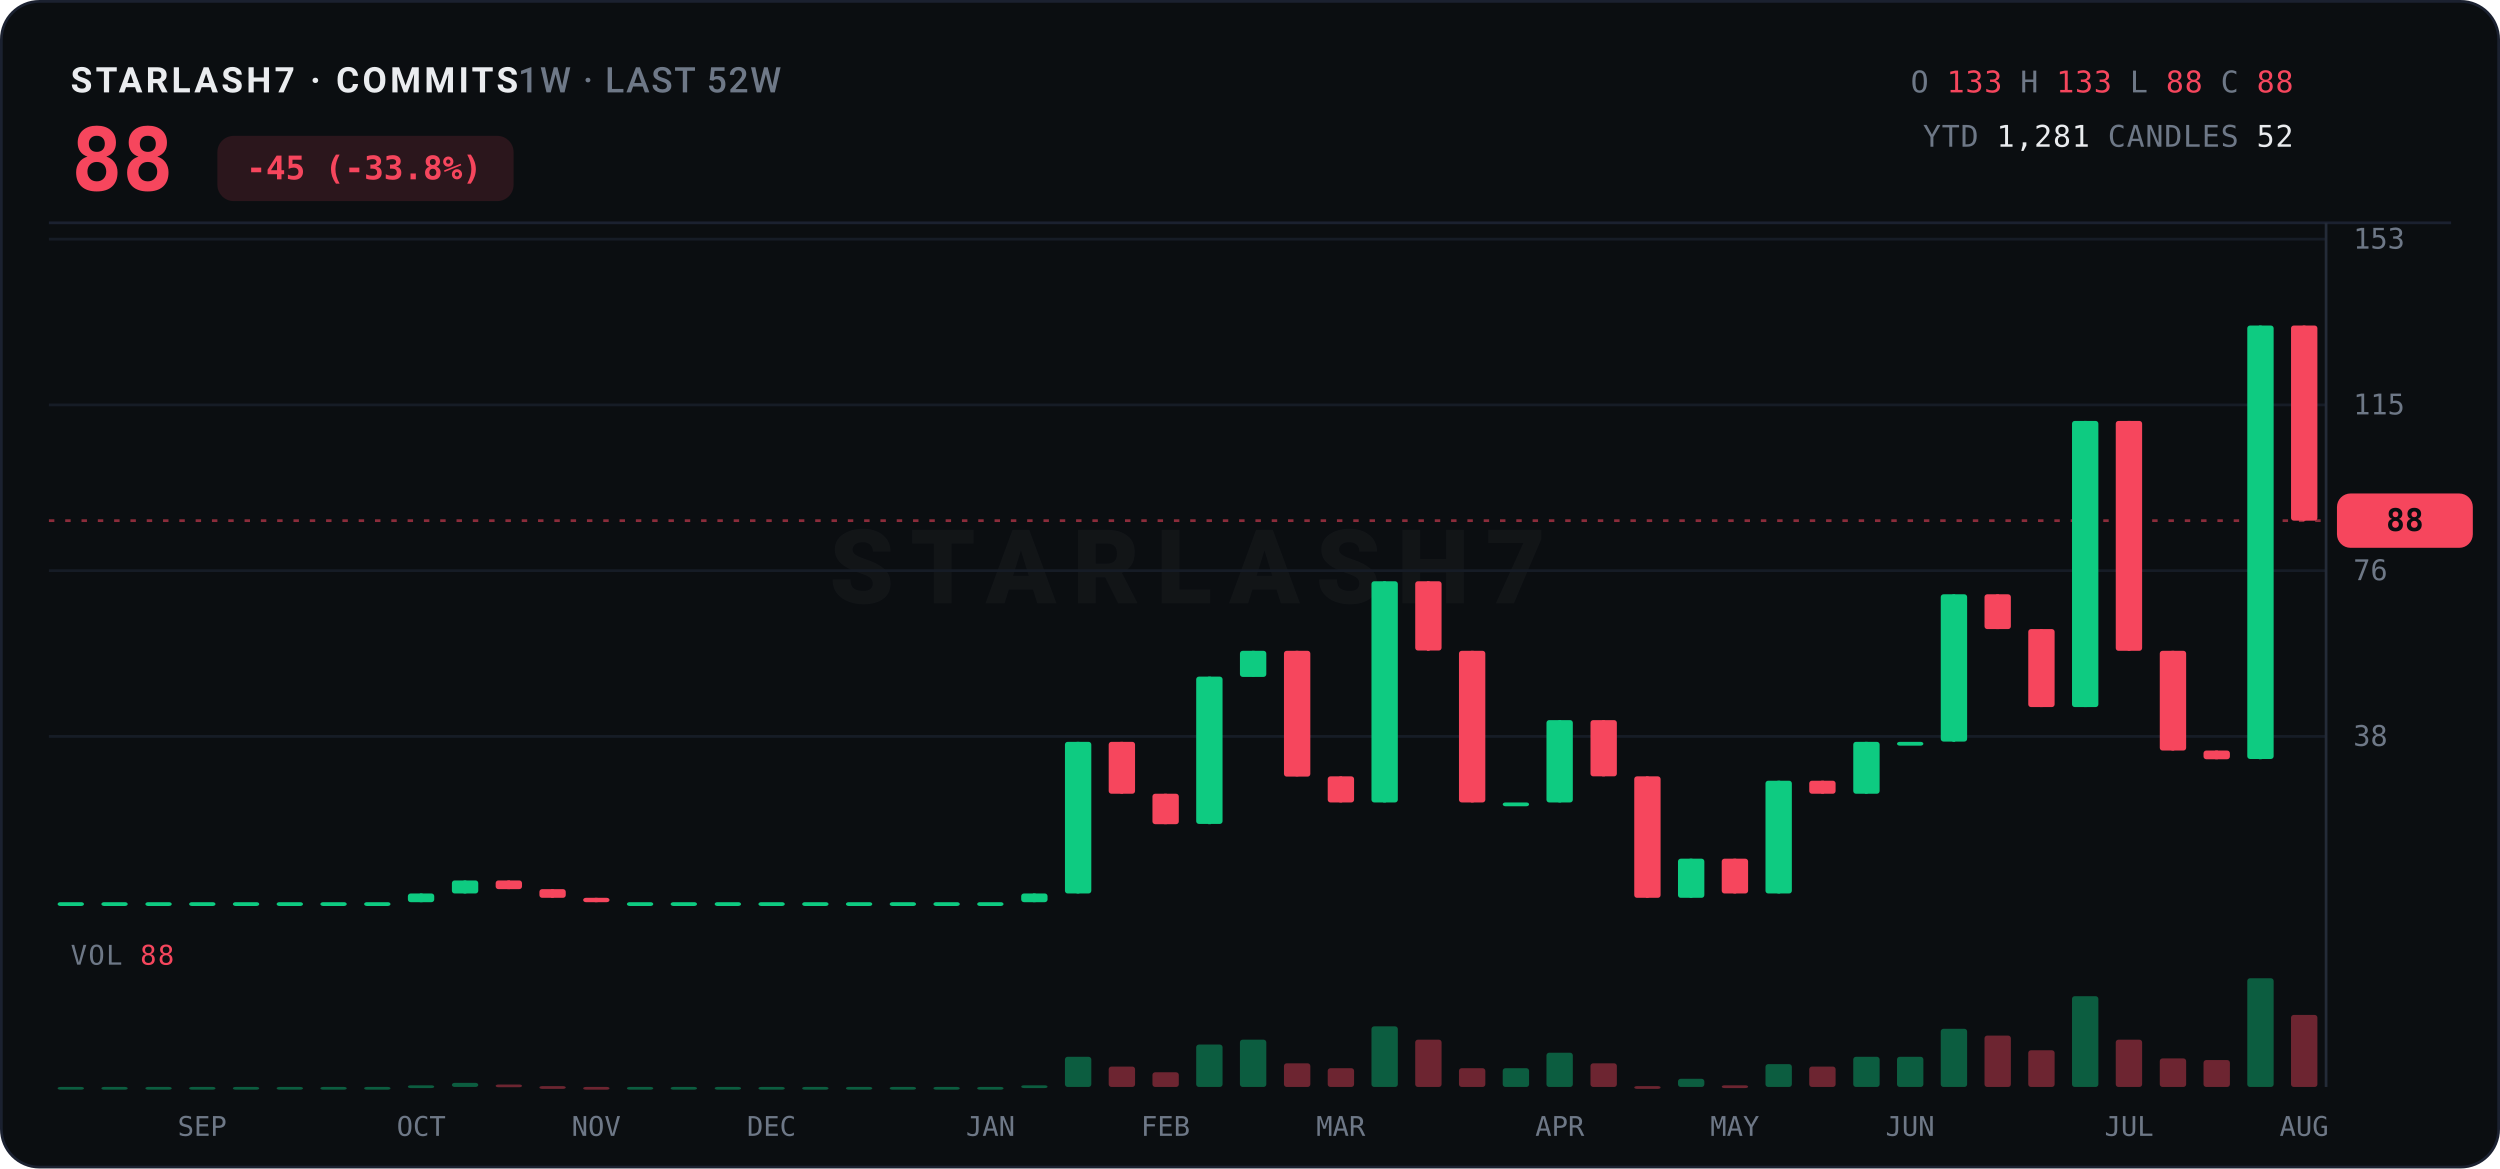
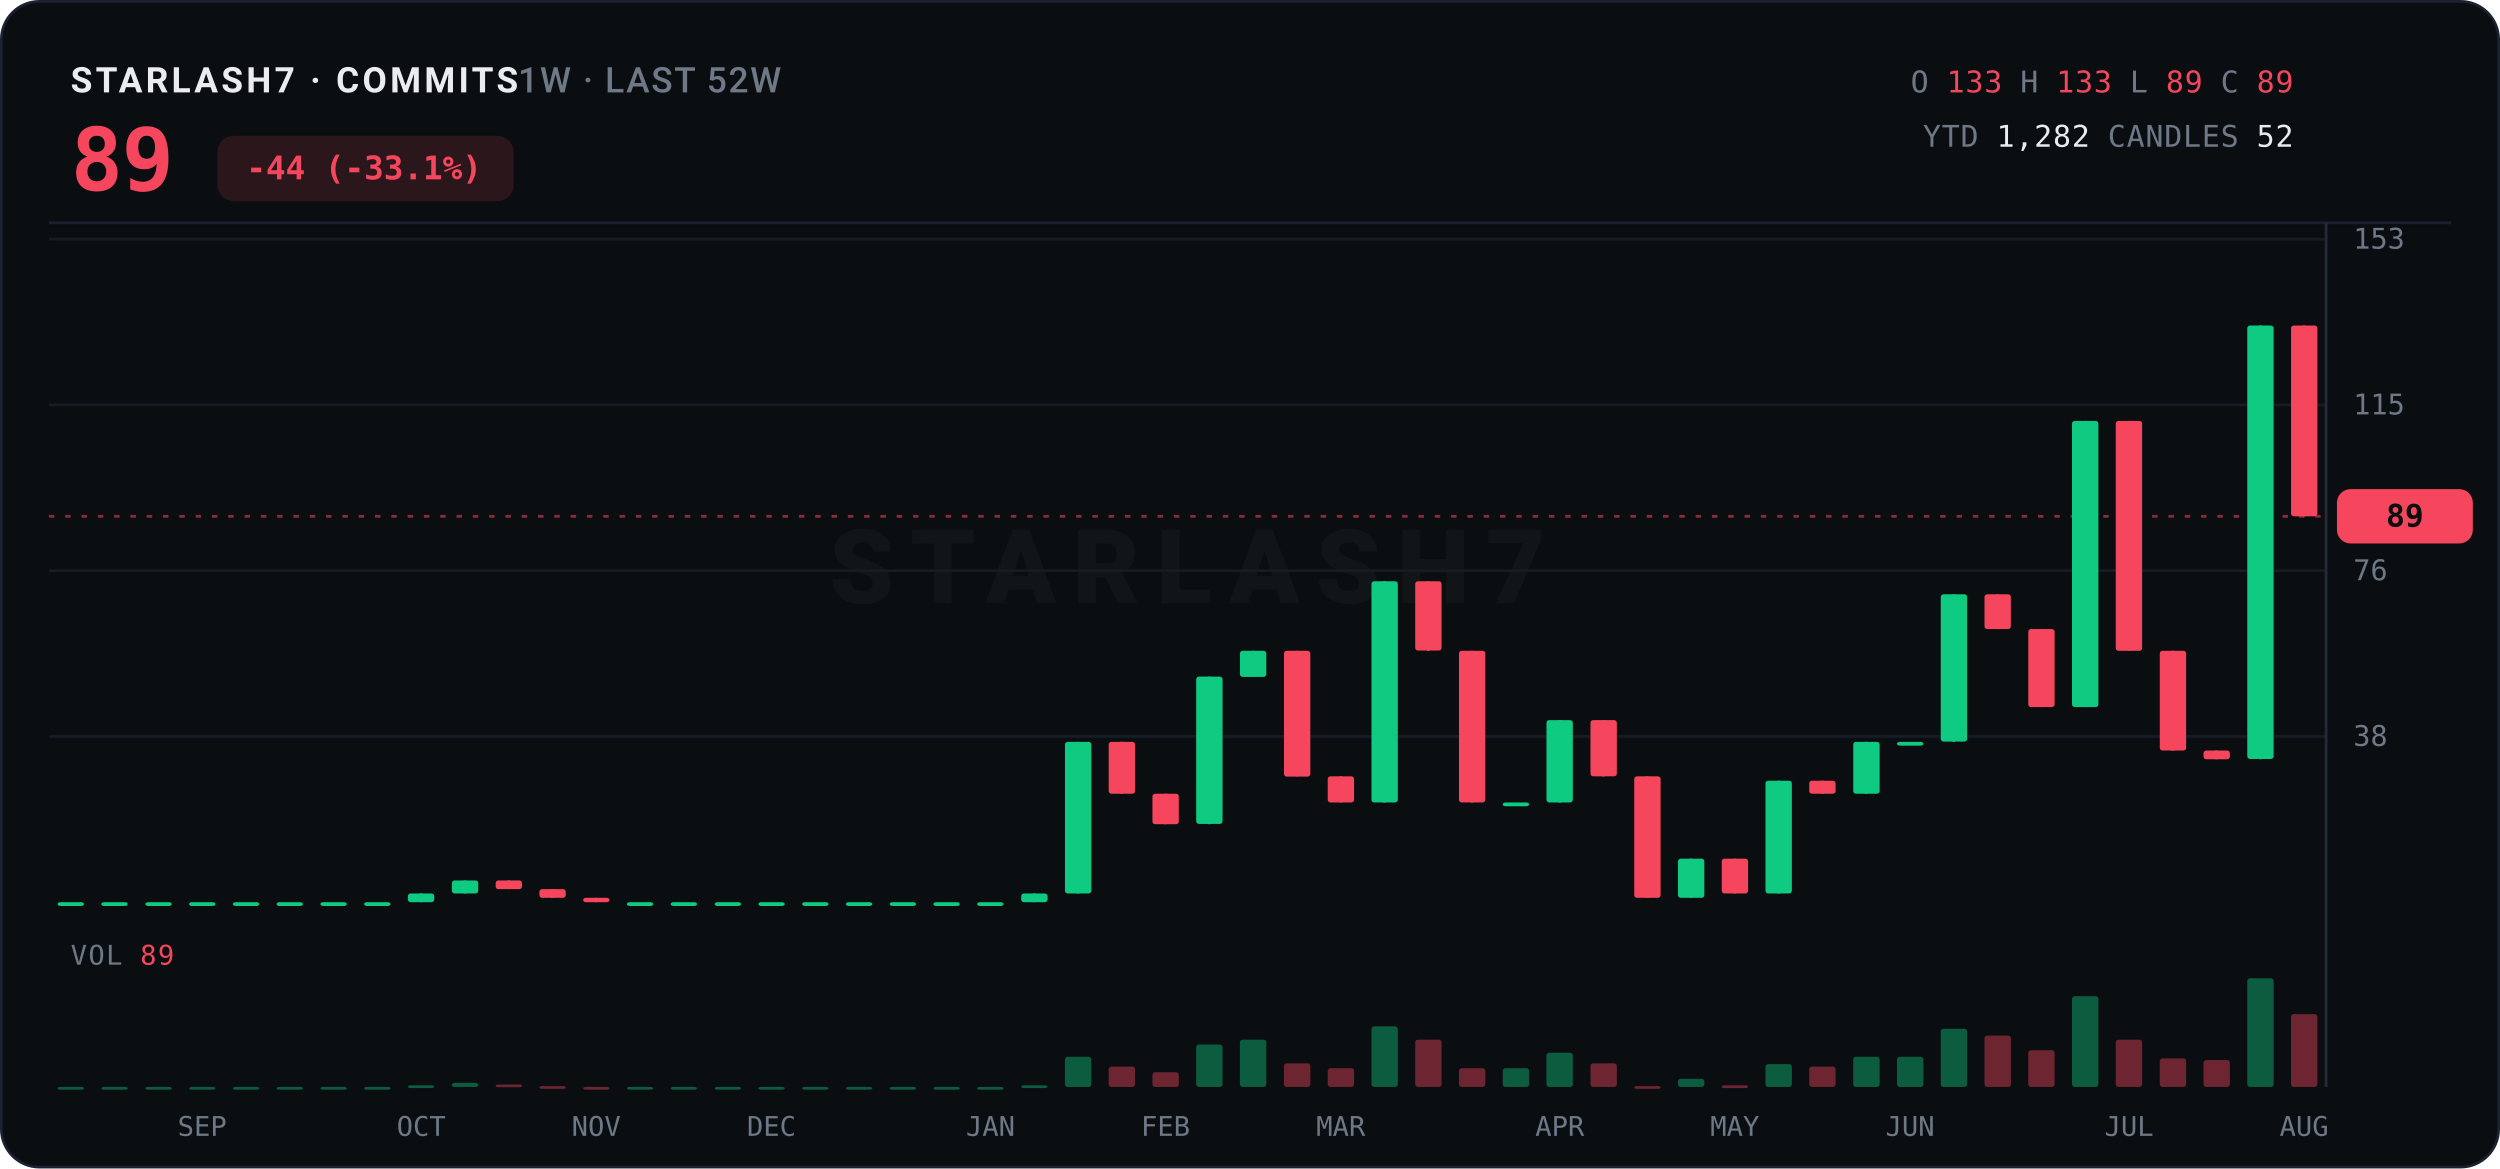
<svg xmlns="http://www.w3.org/2000/svg" width="920" height="430" viewBox="0 0 920 430">
  <rect x="0.5" y="0.5" width="919" height="429" rx="14" fill="#0B0E11" stroke="#1B2130" />
  <text x="26" y="34" font-family="ui-sans-serif,system-ui,-apple-system,'Segoe UI',Roboto,sans-serif" font-size="13" font-weight="700" letter-spacing="1.2" fill="#EAECEF">STARLASH7 · COMMITS<tspan fill="#6E7887" font-weight="500" letter-spacing="0.6">  1W · LAST 52W</tspan>
  </text>
-   <text x="26" y="70" font-family="ui-monospace,'SF Mono',SFMono-Regular,Menlo,Consolas,monospace" font-size="32" font-weight="800" fill="#F6465D" letter-spacing="-0.5">88</text>
+   <text x="26" y="70" font-family="ui-monospace,'SF Mono',SFMono-Regular,Menlo,Consolas,monospace" font-size="32" font-weight="800" fill="#F6465D" letter-spacing="-0.5">89</text>
  <rect x="80" y="50" width="109" height="24" rx="6" fill="#F6465D" opacity="0.14" />
-   <text x="134" y="66" text-anchor="middle" font-family="ui-monospace,'SF Mono',SFMono-Regular,Menlo,Consolas,monospace" font-size="12" font-weight="700" fill="#F6465D">-45 (-33.8%)</text>
+   <text x="134" y="66" text-anchor="middle" font-family="ui-monospace,'SF Mono',SFMono-Regular,Menlo,Consolas,monospace" font-size="12" font-weight="700" fill="#F6465D">-44 (-33.1%)</text>
  <text x="844" y="34" text-anchor="end" font-family="ui-monospace,'SF Mono',SFMono-Regular,Menlo,Consolas,monospace" font-size="11" letter-spacing="0.3">
    <tspan fill="#6E7887">O</tspan>
    <tspan fill="#F6465D">133</tspan>
    <tspan fill="#6E7887">H</tspan>
    <tspan fill="#F6465D">133</tspan>
    <tspan fill="#6E7887">L</tspan>
-     <tspan fill="#F6465D">88</tspan>
+     <tspan fill="#F6465D">89</tspan>
    <tspan fill="#6E7887">C</tspan>
-     <tspan fill="#F6465D">88</tspan>
+     <tspan fill="#F6465D">89</tspan>
  </text>
  <text x="844" y="54" text-anchor="end" font-family="ui-monospace,'SF Mono',SFMono-Regular,Menlo,Consolas,monospace" font-size="11" letter-spacing="0.3">
    <tspan fill="#6E7887">YTD</tspan>
-     <tspan fill="#EAECEF">1,281</tspan>
+     <tspan fill="#EAECEF">1,282</tspan>
    <tspan fill="#6E7887">CANDLES</tspan>
    <tspan fill="#EAECEF">52</tspan>
  </text>
  <line x1="18" y1="82" x2="902" y2="82" stroke="#1B2130" stroke-width="1" />
  <text x="437.0" y="222.0" text-anchor="middle" font-family="ui-sans-serif,system-ui,-apple-system,'Segoe UI',Roboto,sans-serif" font-size="38" font-weight="800" letter-spacing="6" fill="#EAECEF" opacity="0.035">STARLASH7</text>
  <line x1="18" y1="271.0" x2="856" y2="271.0" stroke="#161C26" stroke-width="1" />
  <text x="866" y="274.5" font-family="ui-monospace,'SF Mono',SFMono-Regular,Menlo,Consolas,monospace" font-size="10.5" fill="#6E7887">38</text>
  <line x1="18" y1="210.0" x2="856" y2="210.0" stroke="#161C26" stroke-width="1" />
  <text x="866" y="213.5" font-family="ui-monospace,'SF Mono',SFMono-Regular,Menlo,Consolas,monospace" font-size="10.5" fill="#6E7887">76</text>
  <line x1="18" y1="149.0" x2="856" y2="149.0" stroke="#161C26" stroke-width="1" />
  <text x="866" y="152.5" font-family="ui-monospace,'SF Mono',SFMono-Regular,Menlo,Consolas,monospace" font-size="10.5" fill="#6E7887">115</text>
  <line x1="18" y1="88.0" x2="856" y2="88.0" stroke="#161C26" stroke-width="1" />
  <text x="866" y="91.5" font-family="ui-monospace,'SF Mono',SFMono-Regular,Menlo,Consolas,monospace" font-size="10.5" fill="#6E7887">153</text>
  <line x1="856" y1="82" x2="856" y2="400" stroke="#242B38" stroke-width="1" />
-   <line x1="18" y1="191.6" x2="856" y2="191.6" stroke="#F6465D" stroke-width="1" stroke-dasharray="2 4" opacity="0.55" />
-   <rect x="860" y="181.6" width="50" height="20" rx="5" fill="#F6465D" />
-   <text x="885.0" y="195.4" text-anchor="middle" font-family="ui-monospace,'SF Mono',SFMono-Regular,Menlo,Consolas,monospace" font-size="11.5" font-weight="800" fill="#0B0E11">88</text>
+   <line x1="18" y1="190.0" x2="856" y2="190.0" stroke="#F6465D" stroke-width="1" stroke-dasharray="2 4" opacity="0.55" />
+   <rect x="860" y="180.0" width="50" height="20" rx="5" fill="#F6465D" />
+   <text x="885.0" y="193.8" text-anchor="middle" font-family="ui-monospace,'SF Mono',SFMono-Regular,Menlo,Consolas,monospace" font-size="11.5" font-weight="800" fill="#0B0E11">89</text>
  <line x1="26.1" y1="332.0" x2="26.1" y2="332.0" stroke="#0ECB81" stroke-width="1" />
  <rect x="21.2" y="332.0" width="9.7" height="1.4" rx="1" fill="#0ECB81" />
  <line x1="42.2" y1="332.0" x2="42.2" y2="332.0" stroke="#0ECB81" stroke-width="1" />
  <rect x="37.3" y="332.0" width="9.7" height="1.4" rx="1" fill="#0ECB81" />
  <line x1="58.3" y1="332.0" x2="58.3" y2="332.0" stroke="#0ECB81" stroke-width="1" />
  <rect x="53.5" y="332.0" width="9.7" height="1.4" rx="1" fill="#0ECB81" />
  <line x1="74.4" y1="332.0" x2="74.4" y2="332.0" stroke="#0ECB81" stroke-width="1" />
  <rect x="69.6" y="332.0" width="9.7" height="1.4" rx="1" fill="#0ECB81" />
  <line x1="90.5" y1="332.0" x2="90.5" y2="332.0" stroke="#0ECB81" stroke-width="1" />
  <rect x="85.7" y="332.0" width="9.7" height="1.4" rx="1" fill="#0ECB81" />
  <line x1="106.6" y1="332.0" x2="106.6" y2="332.0" stroke="#0ECB81" stroke-width="1" />
  <rect x="101.8" y="332.0" width="9.7" height="1.4" rx="1" fill="#0ECB81" />
  <line x1="122.8" y1="332.0" x2="122.8" y2="332.0" stroke="#0ECB81" stroke-width="1" />
  <rect x="117.9" y="332.0" width="9.7" height="1.4" rx="1" fill="#0ECB81" />
  <line x1="138.9" y1="332.0" x2="138.9" y2="332.0" stroke="#0ECB81" stroke-width="1" />
  <rect x="134.0" y="332.0" width="9.7" height="1.4" rx="1" fill="#0ECB81" />
  <line x1="155.0" y1="328.8" x2="155.0" y2="332.0" stroke="#0ECB81" stroke-width="1" />
  <rect x="150.1" y="328.8" width="9.7" height="3.2" rx="1" fill="#0ECB81" />
  <line x1="171.1" y1="324.0" x2="171.1" y2="328.8" stroke="#0ECB81" stroke-width="1" />
  <rect x="166.3" y="324.0" width="9.7" height="4.8" rx="1" fill="#0ECB81" />
  <line x1="187.2" y1="324.0" x2="187.2" y2="327.2" stroke="#F6465D" stroke-width="1" />
  <rect x="182.4" y="324.0" width="9.7" height="3.2" rx="1" fill="#F6465D" />
  <line x1="203.3" y1="327.2" x2="203.3" y2="330.4" stroke="#F6465D" stroke-width="1" />
  <rect x="198.5" y="327.2" width="9.7" height="3.2" rx="1" fill="#F6465D" />
  <line x1="219.4" y1="330.4" x2="219.4" y2="332.0" stroke="#F6465D" stroke-width="1" />
  <rect x="214.6" y="330.4" width="9.7" height="1.6" rx="1" fill="#F6465D" />
  <line x1="235.6" y1="332.0" x2="235.6" y2="332.0" stroke="#0ECB81" stroke-width="1" />
  <rect x="230.7" y="332.0" width="9.7" height="1.4" rx="1" fill="#0ECB81" />
  <line x1="251.7" y1="332.0" x2="251.7" y2="332.0" stroke="#0ECB81" stroke-width="1" />
  <rect x="246.8" y="332.0" width="9.7" height="1.4" rx="1" fill="#0ECB81" />
  <line x1="267.8" y1="332.0" x2="267.8" y2="332.0" stroke="#0ECB81" stroke-width="1" />
  <rect x="263.0" y="332.0" width="9.7" height="1.4" rx="1" fill="#0ECB81" />
  <line x1="283.9" y1="332.0" x2="283.9" y2="332.0" stroke="#0ECB81" stroke-width="1" />
  <rect x="279.1" y="332.0" width="9.7" height="1.4" rx="1" fill="#0ECB81" />
  <line x1="300.0" y1="332.0" x2="300.0" y2="332.0" stroke="#0ECB81" stroke-width="1" />
  <rect x="295.2" y="332.0" width="9.7" height="1.4" rx="1" fill="#0ECB81" />
  <line x1="316.1" y1="332.0" x2="316.1" y2="332.0" stroke="#0ECB81" stroke-width="1" />
  <rect x="311.3" y="332.0" width="9.7" height="1.4" rx="1" fill="#0ECB81" />
  <line x1="332.3" y1="332.0" x2="332.3" y2="332.0" stroke="#0ECB81" stroke-width="1" />
  <rect x="327.4" y="332.0" width="9.7" height="1.4" rx="1" fill="#0ECB81" />
  <line x1="348.4" y1="332.0" x2="348.4" y2="332.0" stroke="#0ECB81" stroke-width="1" />
  <rect x="343.5" y="332.0" width="9.7" height="1.4" rx="1" fill="#0ECB81" />
  <line x1="364.5" y1="332.0" x2="364.5" y2="332.0" stroke="#0ECB81" stroke-width="1" />
  <rect x="359.6" y="332.0" width="9.7" height="1.4" rx="1" fill="#0ECB81" />
  <line x1="380.6" y1="328.8" x2="380.6" y2="332.0" stroke="#0ECB81" stroke-width="1" />
  <rect x="375.8" y="328.8" width="9.7" height="3.2" rx="1" fill="#0ECB81" />
  <line x1="396.7" y1="273.0" x2="396.7" y2="328.8" stroke="#0ECB81" stroke-width="1" />
  <rect x="391.9" y="273.0" width="9.7" height="55.8" rx="1" fill="#0ECB81" />
  <line x1="412.8" y1="273.0" x2="412.8" y2="292.1" stroke="#F6465D" stroke-width="1" />
  <rect x="408.0" y="273.0" width="9.7" height="19.1" rx="1" fill="#F6465D" />
  <line x1="428.9" y1="292.1" x2="428.9" y2="303.3" stroke="#F6465D" stroke-width="1" />
  <rect x="424.1" y="292.1" width="9.7" height="11.2" rx="1" fill="#F6465D" />
  <line x1="445.1" y1="249.0" x2="445.1" y2="303.3" stroke="#0ECB81" stroke-width="1" />
  <rect x="440.2" y="249.0" width="9.7" height="54.2" rx="1" fill="#0ECB81" />
  <line x1="461.2" y1="239.5" x2="461.2" y2="249.0" stroke="#0ECB81" stroke-width="1" />
  <rect x="456.3" y="239.5" width="9.7" height="9.6" rx="1" fill="#0ECB81" />
  <line x1="477.3" y1="239.5" x2="477.3" y2="285.7" stroke="#F6465D" stroke-width="1" />
  <rect x="472.5" y="239.5" width="9.7" height="46.3" rx="1" fill="#F6465D" />
  <line x1="493.4" y1="285.7" x2="493.4" y2="295.3" stroke="#F6465D" stroke-width="1" />
  <rect x="488.6" y="285.7" width="9.7" height="9.6" rx="1" fill="#F6465D" />
  <line x1="509.5" y1="213.9" x2="509.5" y2="295.3" stroke="#0ECB81" stroke-width="1" />
  <rect x="504.7" y="213.9" width="9.7" height="81.4" rx="1" fill="#0ECB81" />
  <line x1="525.6" y1="213.9" x2="525.6" y2="239.5" stroke="#F6465D" stroke-width="1" />
  <rect x="520.8" y="213.9" width="9.7" height="25.5" rx="1" fill="#F6465D" />
  <line x1="541.8" y1="239.5" x2="541.8" y2="295.3" stroke="#F6465D" stroke-width="1" />
  <rect x="536.9" y="239.5" width="9.7" height="55.8" rx="1" fill="#F6465D" />
  <line x1="557.9" y1="295.3" x2="557.9" y2="295.3" stroke="#0ECB81" stroke-width="1" />
  <rect x="553.0" y="295.3" width="9.7" height="1.4" rx="1" fill="#0ECB81" />
  <line x1="574.0" y1="265.0" x2="574.0" y2="295.3" stroke="#0ECB81" stroke-width="1" />
  <rect x="569.1" y="265.0" width="9.7" height="30.3" rx="1" fill="#0ECB81" />
  <line x1="590.1" y1="265.0" x2="590.1" y2="285.7" stroke="#F6465D" stroke-width="1" />
  <rect x="585.3" y="265.0" width="9.7" height="20.7" rx="1" fill="#F6465D" />
  <line x1="606.2" y1="285.7" x2="606.2" y2="330.4" stroke="#F6465D" stroke-width="1" />
  <rect x="601.4" y="285.7" width="9.7" height="44.7" rx="1" fill="#F6465D" />
  <line x1="622.3" y1="316.0" x2="622.3" y2="330.4" stroke="#0ECB81" stroke-width="1" />
  <rect x="617.5" y="316.0" width="9.7" height="14.4" rx="1" fill="#0ECB81" />
  <line x1="638.4" y1="316.0" x2="638.4" y2="328.8" stroke="#F6465D" stroke-width="1" />
  <rect x="633.6" y="316.0" width="9.7" height="12.8" rx="1" fill="#F6465D" />
  <line x1="654.6" y1="287.3" x2="654.6" y2="328.8" stroke="#0ECB81" stroke-width="1" />
  <rect x="649.7" y="287.3" width="9.7" height="41.5" rx="1" fill="#0ECB81" />
  <line x1="670.7" y1="287.3" x2="670.7" y2="292.1" stroke="#F6465D" stroke-width="1" />
  <rect x="665.8" y="287.3" width="9.7" height="4.8" rx="1" fill="#F6465D" />
  <line x1="686.8" y1="273.0" x2="686.8" y2="292.1" stroke="#0ECB81" stroke-width="1" />
  <rect x="682.0" y="273.0" width="9.7" height="19.1" rx="1" fill="#0ECB81" />
  <line x1="702.9" y1="273.0" x2="702.9" y2="273.0" stroke="#0ECB81" stroke-width="1" />
  <rect x="698.1" y="273.0" width="9.7" height="1.4" rx="1" fill="#0ECB81" />
  <line x1="719.0" y1="218.7" x2="719.0" y2="273.0" stroke="#0ECB81" stroke-width="1" />
  <rect x="714.2" y="218.7" width="9.7" height="54.2" rx="1" fill="#0ECB81" />
  <line x1="735.1" y1="218.7" x2="735.1" y2="231.5" stroke="#F6465D" stroke-width="1" />
  <rect x="730.3" y="218.7" width="9.7" height="12.8" rx="1" fill="#F6465D" />
  <line x1="751.2" y1="231.5" x2="751.2" y2="260.2" stroke="#F6465D" stroke-width="1" />
  <rect x="746.4" y="231.5" width="9.7" height="28.7" rx="1" fill="#F6465D" />
  <line x1="767.4" y1="154.9" x2="767.4" y2="260.2" stroke="#0ECB81" stroke-width="1" />
  <rect x="762.5" y="154.9" width="9.7" height="105.3" rx="1" fill="#0ECB81" />
  <line x1="783.5" y1="154.9" x2="783.5" y2="239.5" stroke="#F6465D" stroke-width="1" />
  <rect x="778.6" y="154.9" width="9.7" height="84.6" rx="1" fill="#F6465D" />
  <line x1="799.6" y1="239.5" x2="799.6" y2="276.2" stroke="#F6465D" stroke-width="1" />
  <rect x="794.8" y="239.5" width="9.7" height="36.7" rx="1" fill="#F6465D" />
  <line x1="815.7" y1="276.2" x2="815.7" y2="279.4" stroke="#F6465D" stroke-width="1" />
  <rect x="810.9" y="276.2" width="9.7" height="3.2" rx="1" fill="#F6465D" />
  <line x1="831.8" y1="119.8" x2="831.8" y2="279.4" stroke="#0ECB81" stroke-width="1" />
  <rect x="827.0" y="119.8" width="9.7" height="159.5" rx="1" fill="#0ECB81" />
-   <line x1="847.9" y1="119.8" x2="847.9" y2="191.6" stroke="#F6465D" stroke-width="1" />
-   <rect x="843.1" y="119.8" width="9.7" height="71.8" rx="1" fill="#F6465D" />
-   <text x="26" y="355" font-family="ui-monospace,'SF Mono',SFMono-Regular,Menlo,Consolas,monospace" font-size="10" letter-spacing="0.5" fill="#6E7887">VOL <tspan fill="#F6465D">88</tspan>
+   <line x1="847.9" y1="119.8" x2="847.9" y2="190.0" stroke="#F6465D" stroke-width="1" />
+   <rect x="843.1" y="119.8" width="9.7" height="70.2" rx="1" fill="#F6465D" />
+   <text x="26" y="355" font-family="ui-monospace,'SF Mono',SFMono-Regular,Menlo,Consolas,monospace" font-size="10" letter-spacing="0.5" fill="#6E7887">VOL <tspan fill="#F6465D">89</tspan>
  </text>
  <rect x="21.2" y="400.0" width="9.7" height="1.0" rx="1" fill="#0ECB81" opacity="0.42" />
  <rect x="37.3" y="400.0" width="9.7" height="1.0" rx="1" fill="#0ECB81" opacity="0.42" />
  <rect x="53.5" y="400.0" width="9.7" height="1.0" rx="1" fill="#0ECB81" opacity="0.42" />
  <rect x="69.6" y="400.0" width="9.7" height="1.0" rx="1" fill="#0ECB81" opacity="0.42" />
  <rect x="85.7" y="400.0" width="9.7" height="1.0" rx="1" fill="#0ECB81" opacity="0.42" />
  <rect x="101.8" y="400.0" width="9.7" height="1.0" rx="1" fill="#0ECB81" opacity="0.42" />
  <rect x="117.9" y="400.0" width="9.7" height="1.0" rx="1" fill="#0ECB81" opacity="0.42" />
  <rect x="134.0" y="400.0" width="9.7" height="1.0" rx="1" fill="#0ECB81" opacity="0.42" />
  <rect x="150.1" y="399.4" width="9.7" height="1.0" rx="1" fill="#0ECB81" opacity="0.42" />
  <rect x="166.3" y="398.5" width="9.7" height="1.5" rx="1" fill="#0ECB81" opacity="0.42" />
  <rect x="182.4" y="399.1" width="9.7" height="1.0" rx="1" fill="#F6465D" opacity="0.42" />
  <rect x="198.5" y="399.7" width="9.7" height="1.0" rx="1" fill="#F6465D" opacity="0.42" />
  <rect x="214.6" y="400.0" width="9.7" height="1.0" rx="1" fill="#F6465D" opacity="0.42" />
  <rect x="230.7" y="400.0" width="9.7" height="1.0" rx="1" fill="#0ECB81" opacity="0.42" />
  <rect x="246.8" y="400.0" width="9.7" height="1.0" rx="1" fill="#0ECB81" opacity="0.42" />
  <rect x="263.0" y="400.0" width="9.7" height="1.0" rx="1" fill="#0ECB81" opacity="0.42" />
  <rect x="279.1" y="400.0" width="9.7" height="1.0" rx="1" fill="#0ECB81" opacity="0.42" />
  <rect x="295.2" y="400.0" width="9.7" height="1.0" rx="1" fill="#0ECB81" opacity="0.42" />
  <rect x="311.3" y="400.0" width="9.7" height="1.0" rx="1" fill="#0ECB81" opacity="0.42" />
  <rect x="327.4" y="400.0" width="9.7" height="1.0" rx="1" fill="#0ECB81" opacity="0.42" />
  <rect x="343.5" y="400.0" width="9.7" height="1.0" rx="1" fill="#0ECB81" opacity="0.42" />
  <rect x="359.6" y="400.0" width="9.7" height="1.0" rx="1" fill="#0ECB81" opacity="0.42" />
  <rect x="375.8" y="399.4" width="9.7" height="1.0" rx="1" fill="#0ECB81" opacity="0.42" />
  <rect x="391.9" y="388.9" width="9.7" height="11.1" rx="1" fill="#0ECB81" opacity="0.42" />
  <rect x="408.0" y="392.5" width="9.7" height="7.5" rx="1" fill="#F6465D" opacity="0.42" />
  <rect x="424.1" y="394.6" width="9.7" height="5.4" rx="1" fill="#F6465D" opacity="0.42" />
  <rect x="440.2" y="384.4" width="9.7" height="15.6" rx="1" fill="#0ECB81" opacity="0.42" />
  <rect x="456.3" y="382.6" width="9.7" height="17.4" rx="1" fill="#0ECB81" opacity="0.42" />
  <rect x="472.5" y="391.3" width="9.7" height="8.7" rx="1" fill="#F6465D" opacity="0.42" />
  <rect x="488.6" y="393.1" width="9.7" height="6.9" rx="1" fill="#F6465D" opacity="0.42" />
  <rect x="504.7" y="377.7" width="9.7" height="22.3" rx="1" fill="#0ECB81" opacity="0.42" />
  <rect x="520.8" y="382.6" width="9.7" height="17.4" rx="1" fill="#F6465D" opacity="0.42" />
  <rect x="536.9" y="393.1" width="9.7" height="6.9" rx="1" fill="#F6465D" opacity="0.42" />
  <rect x="553.0" y="393.1" width="9.7" height="6.9" rx="1" fill="#0ECB81" opacity="0.42" />
  <rect x="569.1" y="387.4" width="9.7" height="12.6" rx="1" fill="#0ECB81" opacity="0.42" />
  <rect x="585.3" y="391.3" width="9.7" height="8.7" rx="1" fill="#F6465D" opacity="0.42" />
  <rect x="601.4" y="399.7" width="9.7" height="1.0" rx="1" fill="#F6465D" opacity="0.42" />
  <rect x="617.5" y="397.0" width="9.7" height="3.0" rx="1" fill="#0ECB81" opacity="0.42" />
  <rect x="633.6" y="399.4" width="9.7" height="1.0" rx="1" fill="#F6465D" opacity="0.42" />
  <rect x="649.7" y="391.6" width="9.7" height="8.4" rx="1" fill="#0ECB81" opacity="0.42" />
  <rect x="665.8" y="392.5" width="9.7" height="7.5" rx="1" fill="#F6465D" opacity="0.42" />
  <rect x="682.0" y="388.9" width="9.7" height="11.1" rx="1" fill="#0ECB81" opacity="0.42" />
  <rect x="698.1" y="388.9" width="9.7" height="11.1" rx="1" fill="#0ECB81" opacity="0.42" />
  <rect x="714.2" y="378.6" width="9.7" height="21.4" rx="1" fill="#0ECB81" opacity="0.42" />
  <rect x="730.3" y="381.1" width="9.7" height="18.9" rx="1" fill="#F6465D" opacity="0.42" />
  <rect x="746.4" y="386.5" width="9.7" height="13.5" rx="1" fill="#F6465D" opacity="0.42" />
  <rect x="762.5" y="366.6" width="9.7" height="33.4" rx="1" fill="#0ECB81" opacity="0.42" />
  <rect x="778.6" y="382.6" width="9.7" height="17.4" rx="1" fill="#F6465D" opacity="0.42" />
  <rect x="794.8" y="389.5" width="9.7" height="10.5" rx="1" fill="#F6465D" opacity="0.42" />
  <rect x="810.9" y="390.1" width="9.7" height="9.9" rx="1" fill="#F6465D" opacity="0.42" />
  <rect x="827.0" y="360.0" width="9.7" height="40.0" rx="1" fill="#0ECB81" opacity="0.42" />
-   <rect x="843.1" y="373.5" width="9.7" height="26.5" rx="1" fill="#F6465D" opacity="0.42" />
+   <rect x="843.1" y="373.2" width="9.7" height="26.8" rx="1" fill="#F6465D" opacity="0.42" />
  <text x="74.4" y="418" text-anchor="middle" font-family="ui-monospace,'SF Mono',SFMono-Regular,Menlo,Consolas,monospace" font-size="10" fill="#6E7887">SEP</text>
  <text x="155.0" y="418" text-anchor="middle" font-family="ui-monospace,'SF Mono',SFMono-Regular,Menlo,Consolas,monospace" font-size="10" fill="#6E7887">OCT</text>
  <text x="219.4" y="418" text-anchor="middle" font-family="ui-monospace,'SF Mono',SFMono-Regular,Menlo,Consolas,monospace" font-size="10" fill="#6E7887">NOV</text>
  <text x="283.9" y="418" text-anchor="middle" font-family="ui-monospace,'SF Mono',SFMono-Regular,Menlo,Consolas,monospace" font-size="10" fill="#6E7887">DEC</text>
  <text x="364.5" y="418" text-anchor="middle" font-family="ui-monospace,'SF Mono',SFMono-Regular,Menlo,Consolas,monospace" font-size="10" fill="#6E7887">JAN</text>
  <text x="428.9" y="418" text-anchor="middle" font-family="ui-monospace,'SF Mono',SFMono-Regular,Menlo,Consolas,monospace" font-size="10" fill="#6E7887">FEB</text>
  <text x="493.4" y="418" text-anchor="middle" font-family="ui-monospace,'SF Mono',SFMono-Regular,Menlo,Consolas,monospace" font-size="10" fill="#6E7887">MAR</text>
  <text x="574.0" y="418" text-anchor="middle" font-family="ui-monospace,'SF Mono',SFMono-Regular,Menlo,Consolas,monospace" font-size="10" fill="#6E7887">APR</text>
  <text x="638.4" y="418" text-anchor="middle" font-family="ui-monospace,'SF Mono',SFMono-Regular,Menlo,Consolas,monospace" font-size="10" fill="#6E7887">MAY</text>
  <text x="702.9" y="418" text-anchor="middle" font-family="ui-monospace,'SF Mono',SFMono-Regular,Menlo,Consolas,monospace" font-size="10" fill="#6E7887">JUN</text>
  <text x="783.5" y="418" text-anchor="middle" font-family="ui-monospace,'SF Mono',SFMono-Regular,Menlo,Consolas,monospace" font-size="10" fill="#6E7887">JUL</text>
  <text x="847.9" y="418" text-anchor="middle" font-family="ui-monospace,'SF Mono',SFMono-Regular,Menlo,Consolas,monospace" font-size="10" fill="#6E7887">AUG</text>
</svg>
